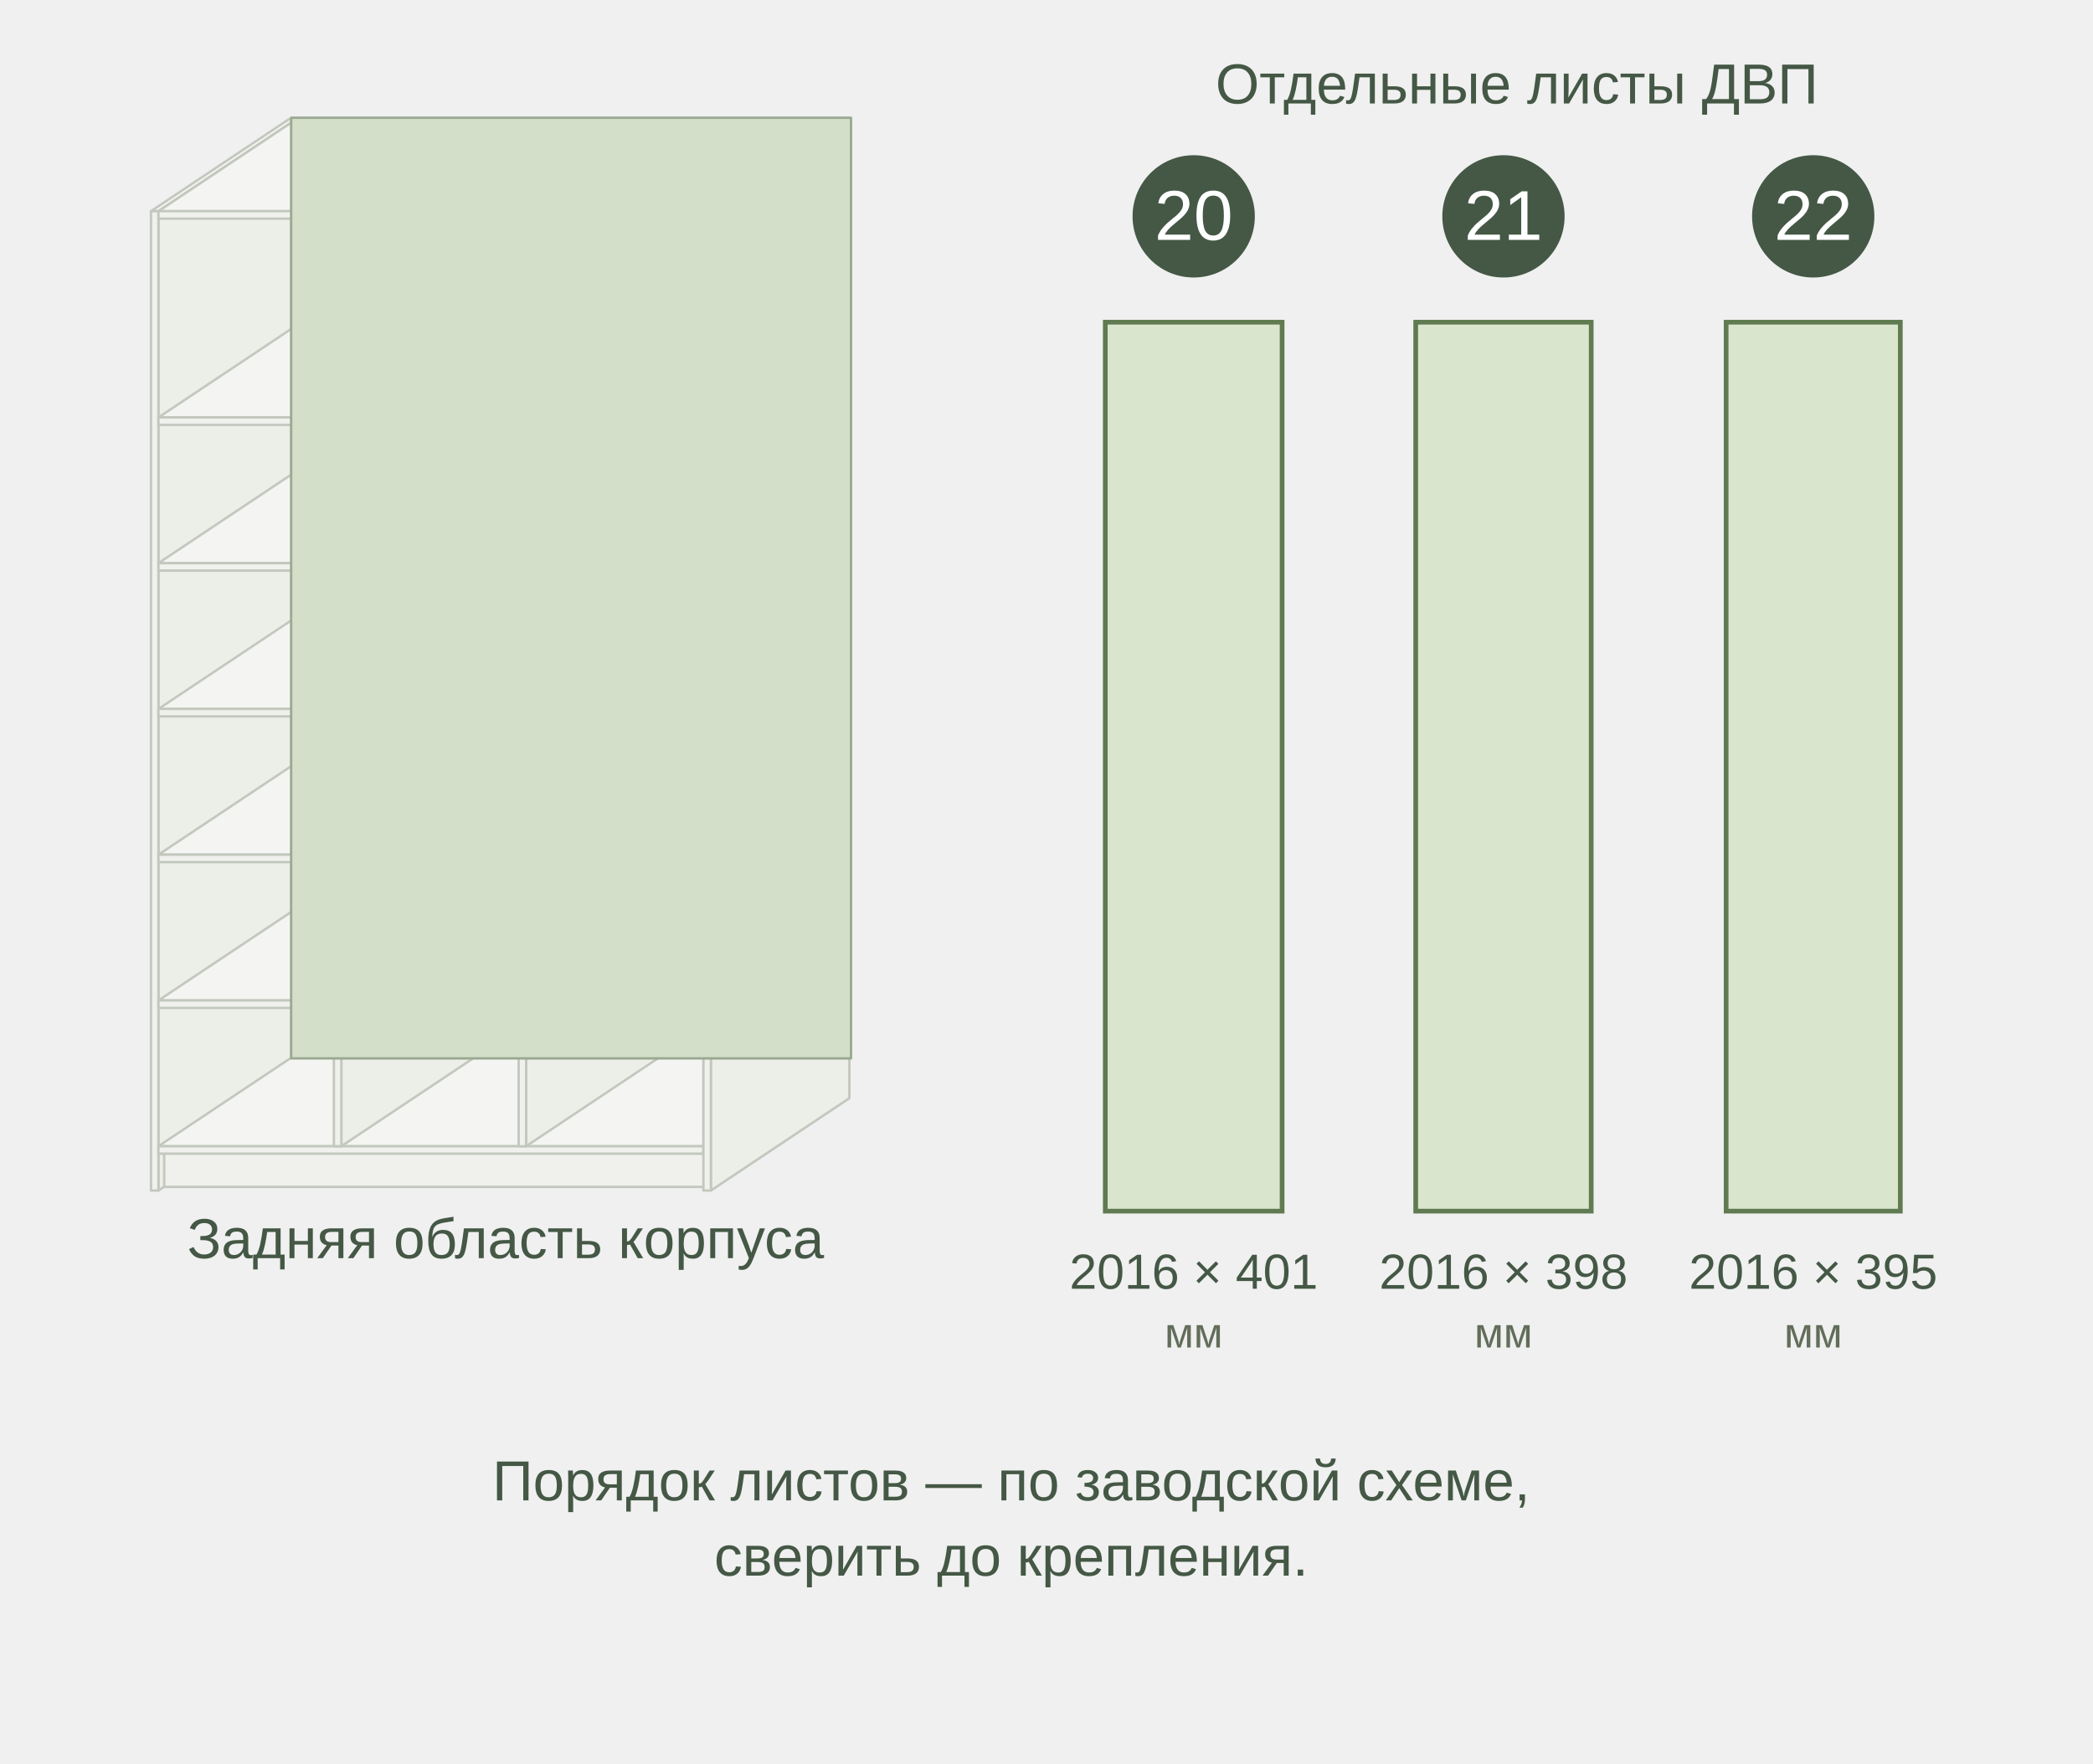
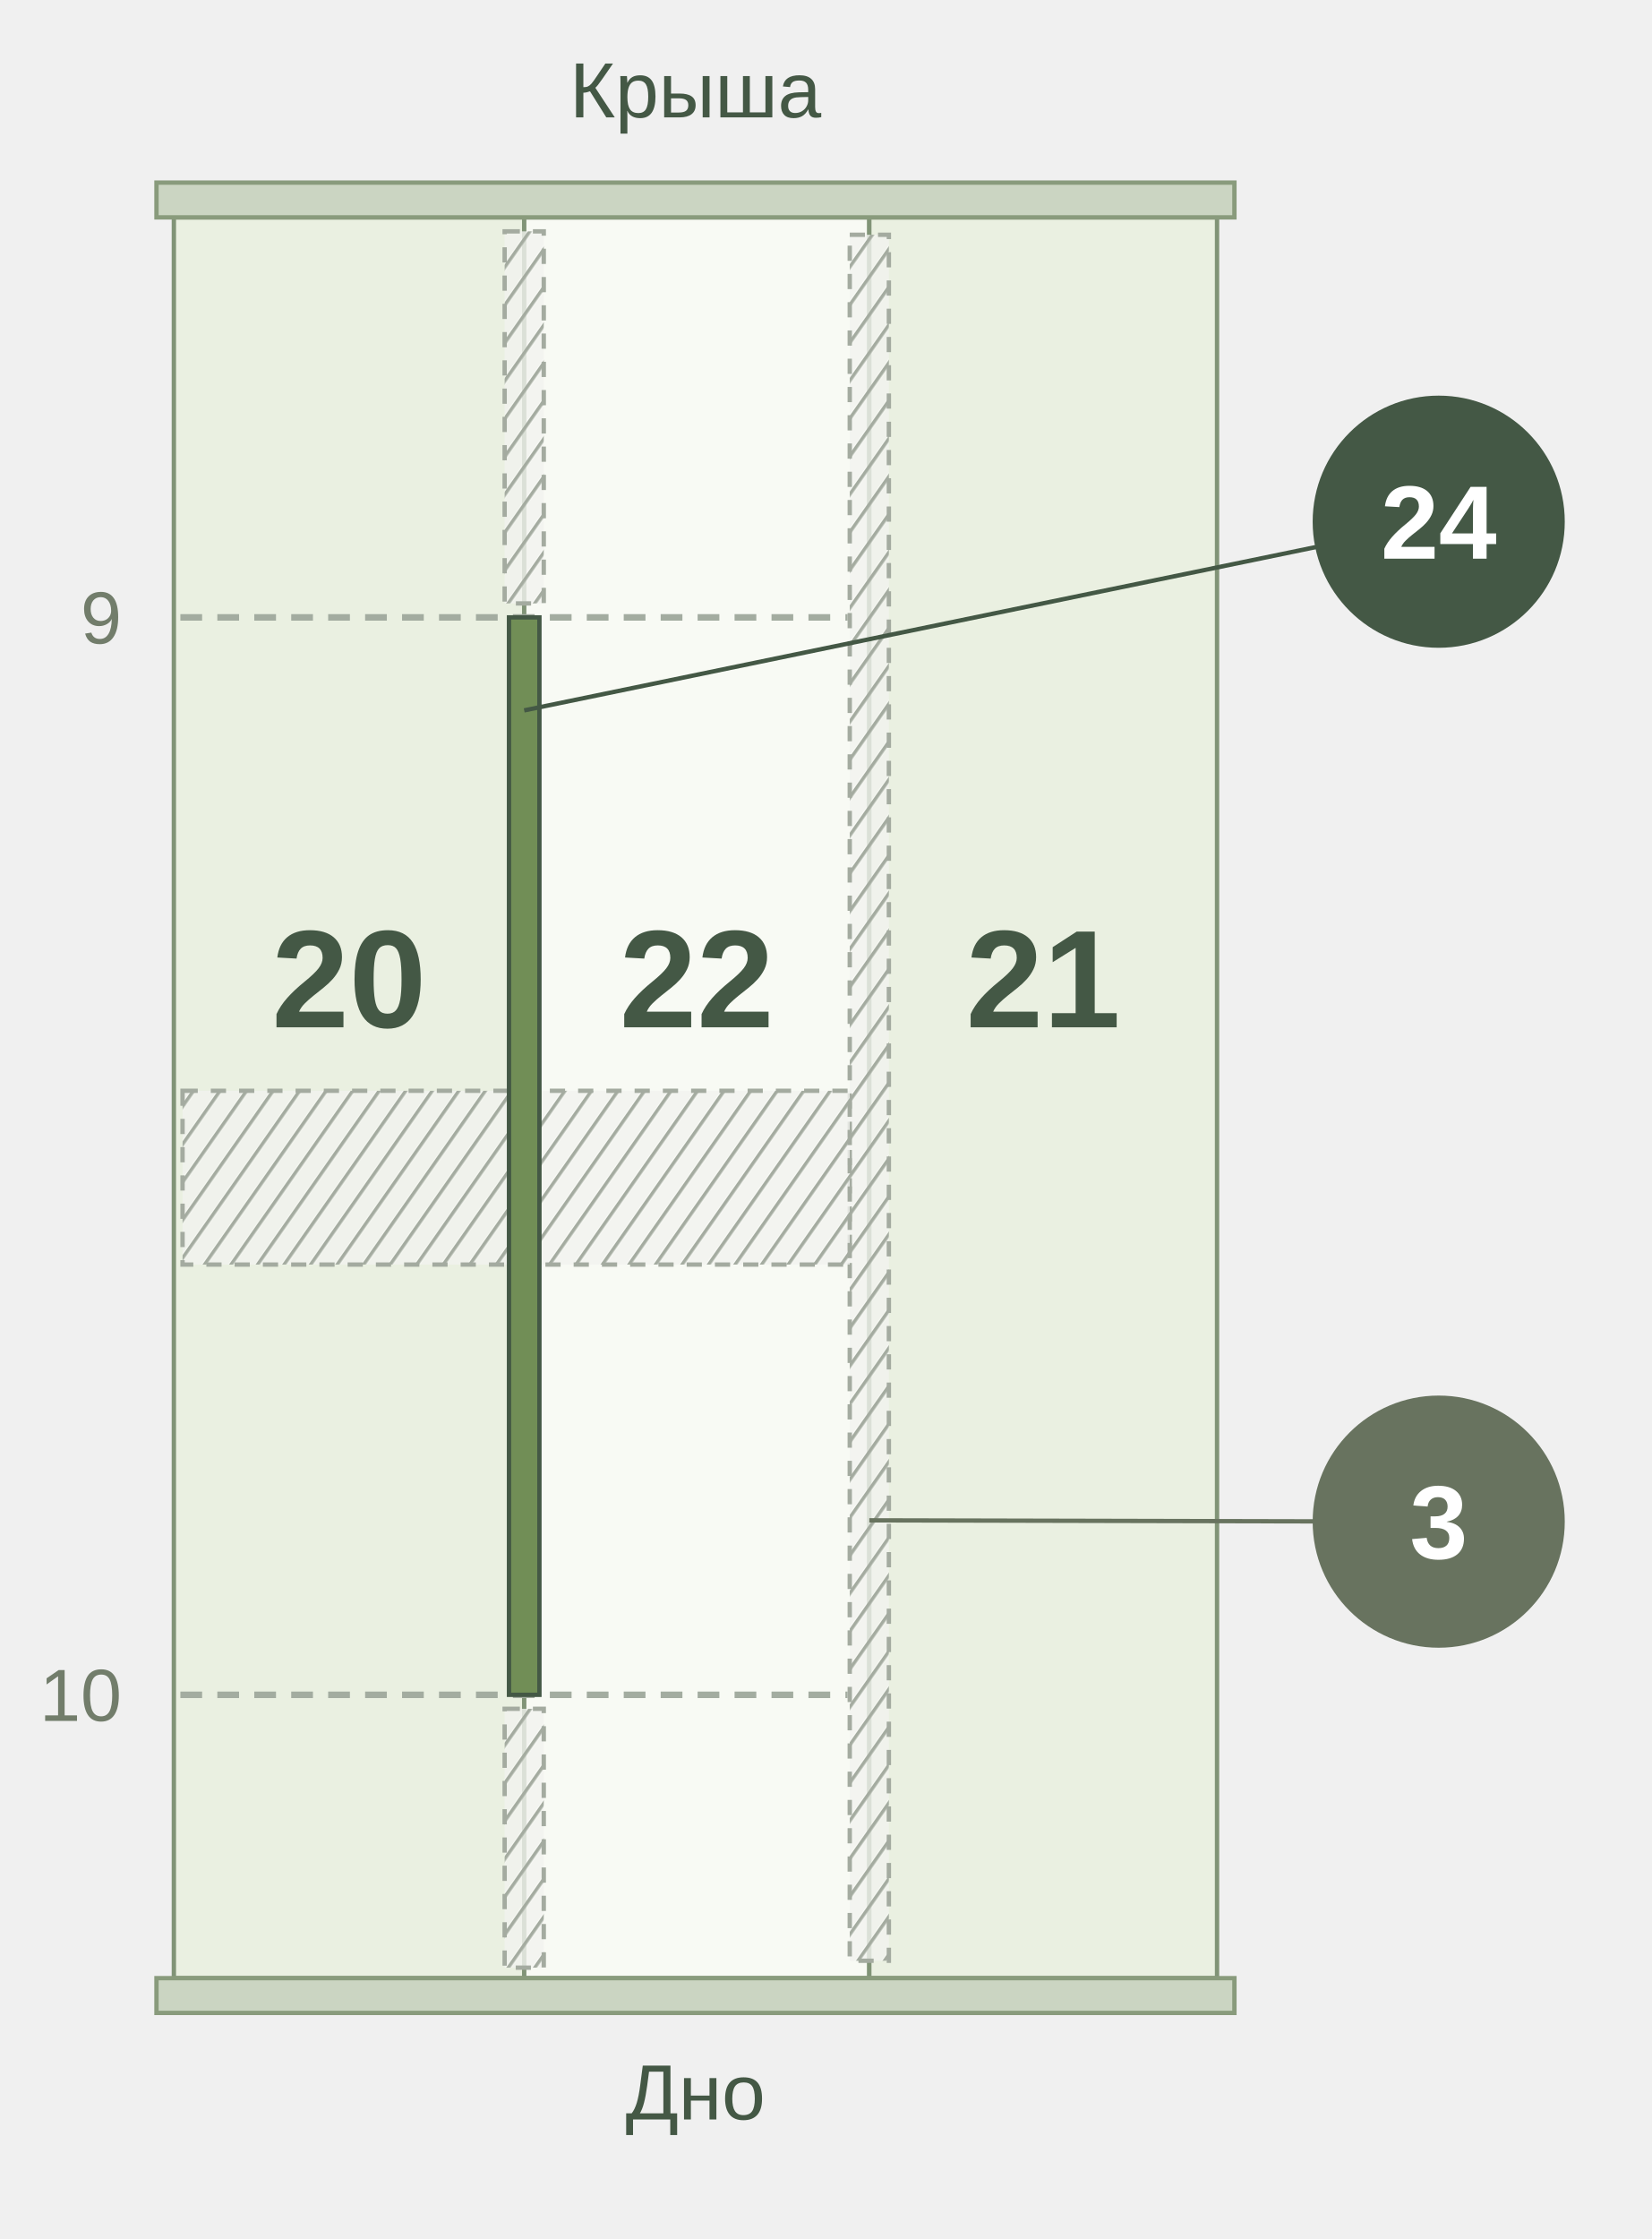
- <svg xmlns="http://www.w3.org/2000/svg" viewBox="30 20 890 750" role="group" aria-label="Три панели задней стенки" style="font-family:Arial,sans-serif">
+ <svg xmlns="http://www.w3.org/2000/svg" data-back-view="rear" viewBox="0 0 760 1030" role="group" aria-label="Вид сзади: листы 20–22–21, профиль 24 между полками 9 и 10" style="font-family:Arial,sans-serif">
  <defs>
    <marker id="vileta-arrow" viewBox="0 0 10 10" refX="9" refY="5" markerWidth="5" markerHeight="5" orient="auto-start-reverse">
      <path d="M1 1L9 5L1 9" fill="none" stroke="#617D50" stroke-width="1.8" />
    </marker>
  </defs>
-   <g transform="translate(-5 65) scale(.64)" opacity=".6">
-     <g data-scene="carcass" data-face-count="51" data-unresolved-order="0">
-       <g class="diagram-part" data-part="19" data-face-axis="0">
-         <polygon points="595.84,647.00 599.68,644.44 599.68,669.09 595.84,671.64" fill="#E9ECE3" stroke="#A5AD9D" stroke-width="1.6" stroke-linejoin="round" />
-       </g>
-       <g class="diagram-part" data-part="19" data-face-axis="0">
-         <polygon points="525.88,693.64 529.72,691.08 529.72,715.73 525.88,718.29" fill="#E9ECE3" stroke="#A5AD9D" stroke-width="1.6" stroke-linejoin="round" />
-       </g>
-       <g class="diagram-part" data-part="1" data-face-axis="1">
-         <polygon points="155.00,70.00 159.96,70.00 252.00,8.64 247.04,8.64" fill="#F7F8F3" stroke="#A5AD9D" stroke-width="1.6" stroke-linejoin="round" />
-       </g>
-       <g class="diagram-part" data-part="1" data-face-axis="0">
-         <polygon points="159.96,70.00 252.00,8.64 252.00,659.33 159.96,720.69" fill="#E9ECE3" stroke="#A5AD9D" stroke-width="1.6" stroke-linejoin="round" />
-       </g>
-       <g class="diagram-part" data-part="1" data-face-axis="2">
-         <polygon points="155.00,70.00 159.96,70.00 159.96,720.69 155.00,720.69" fill="#F0F2EB" stroke="#A5AD9D" stroke-width="1.6" stroke-linejoin="round" />
-       </g>
-       <g class="diagram-part" data-part="18" data-face-axis="1">
-         <polygon points="399.28,599.36 404.24,599.36 496.28,538.00 491.32,538.00" fill="#F7F8F3" stroke="#A5AD9D" stroke-width="1.6" stroke-linejoin="round" />
-       </g>
-       <g class="diagram-part" data-part="14" data-face-axis="1">
-         <polygon points="399.28,74.96 404.24,74.96 496.28,13.60 491.32,13.60" fill="#F7F8F3" stroke="#A5AD9D" stroke-width="1.6" stroke-linejoin="round" />
-       </g>
-       <g class="diagram-part" data-part="15" data-face-axis="0">
-         <polygon points="610.24,321.20 614.08,318.64 614.08,380.33 610.24,382.89" fill="#E9ECE3" stroke="#A5AD9D" stroke-width="1.6" stroke-linejoin="round" />
-       </g>
-       <g class="diagram-part" data-part="10" data-face-axis="0">
-         <polygon points="522.04,594.40 614.08,533.04 614.08,538.00 522.04,599.36" fill="#E9ECE3" stroke="#A5AD9D" stroke-width="1.6" stroke-linejoin="round" />
-       </g>
-       <g class="diagram-part" data-part="9" data-face-axis="0">
-         <polygon points="522.04,207.02 614.08,145.66 614.08,150.62 522.04,211.98" fill="#E9ECE3" stroke="#A5AD9D" stroke-width="1.6" stroke-linejoin="round" />
-       </g>
-       <g class="diagram-part" data-part="17" data-face-axis="0">
-         <polygon points="276.52,594.40 368.56,533.04 368.56,538.00 276.52,599.36" fill="#E9ECE3" stroke="#A5AD9D" stroke-width="1.6" stroke-linejoin="round" />
-       </g>
-       <g class="diagram-part" data-part="16" data-face-axis="0">
-         <polygon points="276.52,497.55 368.56,436.19 368.56,441.15 276.52,502.51" fill="#E9ECE3" stroke="#A5AD9D" stroke-width="1.6" stroke-linejoin="round" />
-       </g>
-       <g class="diagram-part" data-part="16" data-face-axis="0">
-         <polygon points="276.52,400.71 368.56,339.35 368.56,344.31 276.52,405.67" fill="#E9ECE3" stroke="#A5AD9D" stroke-width="1.6" stroke-linejoin="round" />
-       </g>
-       <g class="diagram-part" data-part="16" data-face-axis="0">
-         <polygon points="276.52,303.86 368.56,242.50 368.56,247.46 276.52,308.82" fill="#E9ECE3" stroke="#A5AD9D" stroke-width="1.6" stroke-linejoin="round" />
-       </g>
-       <g class="diagram-part" data-part="17" data-face-axis="0">
-         <polygon points="276.52,207.02 368.56,145.66 368.56,150.62 276.52,211.98" fill="#E9ECE3" stroke="#A5AD9D" stroke-width="1.6" stroke-linejoin="round" />
-       </g>
-       <g class="diagram-part" data-part="3" data-face-axis="1">
-         <polygon points="276.52,74.96 281.48,74.96 373.52,13.60 368.56,13.60" fill="#F7F8F3" stroke="#A5AD9D" stroke-width="1.6" stroke-linejoin="round" />
-       </g>
-       <g class="diagram-part" data-part="7" data-face-axis="0">
-         <polygon points="522.04,70.00 614.08,8.64 614.08,13.60 522.04,74.96" fill="#E9ECE3" stroke="#A5AD9D" stroke-width="1.6" stroke-linejoin="round" />
-       </g>
-       <g class="diagram-part" data-part="19" data-face-axis="1">
-         <polygon points="233.76,647.00 595.84,647.00 599.68,644.44 237.60,644.44" fill="#F7F8F3" stroke="#A5AD9D" stroke-width="1.6" stroke-linejoin="round" />
-       </g>
-       <g class="diagram-part" data-part="19" data-face-axis="2">
-         <polygon points="233.76,647.00 595.84,647.00 595.84,671.64 233.76,671.64" fill="#F0F2EB" stroke="#A5AD9D" stroke-width="1.6" stroke-linejoin="round" />
-       </g>
-       <g class="diagram-part" data-part="19" data-face-axis="1">
-         <polygon points="163.80,693.64 525.88,693.64 529.72,691.08 167.64,691.08" fill="#F7F8F3" stroke="#A5AD9D" stroke-width="1.6" stroke-linejoin="round" />
-       </g>
-       <g class="diagram-part" data-part="19" data-face-axis="2">
-         <polygon points="163.80,693.64 525.88,693.64 525.88,718.29 163.80,718.29" fill="#F0F2EB" stroke="#A5AD9D" stroke-width="1.6" stroke-linejoin="round" />
-       </g>
-       <g class="diagram-part" data-part="17" data-face-axis="1">
-         <polygon points="159.96,594.40 276.52,594.40 368.56,533.04 252.00,533.04" fill="#F7F8F3" stroke="#A5AD9D" stroke-width="1.6" stroke-linejoin="round" />
-       </g>
-       <g class="diagram-part" data-part="17" data-face-axis="2">
-         <polygon points="159.96,594.40 276.52,594.40 276.52,599.36 159.96,599.36" fill="#F0F2EB" stroke="#A5AD9D" stroke-width="1.6" stroke-linejoin="round" />
-       </g>
-       <g class="diagram-part" data-part="16" data-face-axis="1">
-         <polygon points="159.96,497.55 276.52,497.55 368.56,436.19 252.00,436.19" fill="#F7F8F3" stroke="#A5AD9D" stroke-width="1.6" stroke-linejoin="round" />
-       </g>
-       <g class="diagram-part" data-part="16" data-face-axis="2">
-         <polygon points="159.96,497.55 276.52,497.55 276.52,502.51 159.96,502.51" fill="#F0F2EB" stroke="#A5AD9D" stroke-width="1.6" stroke-linejoin="round" />
-       </g>
-       <g class="diagram-part" data-part="16" data-face-axis="1">
-         <polygon points="159.96,400.71 276.52,400.71 368.56,339.35 252.00,339.35" fill="#F7F8F3" stroke="#A5AD9D" stroke-width="1.6" stroke-linejoin="round" />
-       </g>
-       <g class="diagram-part" data-part="16" data-face-axis="2">
-         <polygon points="159.96,400.71 276.52,400.71 276.52,405.67 159.96,405.67" fill="#F0F2EB" stroke="#A5AD9D" stroke-width="1.6" stroke-linejoin="round" />
-       </g>
-       <g class="diagram-part" data-part="16" data-face-axis="1">
-         <polygon points="159.96,303.86 276.52,303.86 368.56,242.50 252.00,242.50" fill="#F7F8F3" stroke="#A5AD9D" stroke-width="1.6" stroke-linejoin="round" />
-       </g>
-       <g class="diagram-part" data-part="16" data-face-axis="2">
-         <polygon points="159.96,303.86 276.52,303.86 276.52,308.82 159.96,308.82" fill="#F0F2EB" stroke="#A5AD9D" stroke-width="1.6" stroke-linejoin="round" />
-       </g>
-       <g class="diagram-part" data-part="17" data-face-axis="1">
-         <polygon points="159.96,207.02 276.52,207.02 368.56,145.66 252.00,145.66" fill="#F7F8F3" stroke="#A5AD9D" stroke-width="1.6" stroke-linejoin="round" />
-       </g>
-       <g class="diagram-part" data-part="17" data-face-axis="2">
-         <polygon points="159.96,207.02 276.52,207.02 276.52,211.98 159.96,211.98" fill="#F0F2EB" stroke="#A5AD9D" stroke-width="1.6" stroke-linejoin="round" />
-       </g>
-       <g class="diagram-part" data-part="2" data-face-axis="1">
-         <polygon points="522.04,70.00 527.00,70.00 619.04,8.64 614.08,8.64" fill="#F7F8F3" stroke="#A5AD9D" stroke-width="1.6" stroke-linejoin="round" />
-       </g>
-       <g class="diagram-part" data-part="8" data-face-axis="1">
-         <polygon points="159.96,691.24 522.04,691.24 614.08,629.88 252.00,629.88" fill="#F7F8F3" stroke="#A5AD9D" stroke-width="1.6" stroke-linejoin="round" />
-       </g>
-       <g class="diagram-part" data-part="8" data-face-axis="0">
-         <polygon points="522.04,691.24 614.08,629.88 614.08,634.84 522.04,696.20" fill="#E9ECE3" stroke="#A5AD9D" stroke-width="1.6" stroke-linejoin="round" />
-       </g>
-       <g class="diagram-part" data-part="8" data-face-axis="2">
-         <polygon points="159.96,691.24 522.04,691.24 522.04,696.20 159.96,696.20" fill="#F0F2EB" stroke="#A5AD9D" stroke-width="1.6" stroke-linejoin="round" />
-       </g>
-       <g class="diagram-part" data-part="18" data-face-axis="0">
-         <polygon points="404.24,599.36 496.28,538.00 496.28,629.88 404.24,691.24" fill="#E9ECE3" stroke="#A5AD9D" stroke-width="1.6" stroke-linejoin="round" />
-       </g>
-       <g class="diagram-part" data-part="18" data-face-axis="2">
-         <polygon points="399.28,599.36 404.24,599.36 404.24,691.24 399.28,691.24" fill="#F0F2EB" stroke="#A5AD9D" stroke-width="1.6" stroke-linejoin="round" />
-       </g>
-       <g class="diagram-part" data-part="3" data-face-axis="0">
-         <polygon points="281.48,74.96 373.52,13.60 373.52,629.88 281.48,691.24" fill="#E9ECE3" stroke="#A5AD9D" stroke-width="1.6" stroke-linejoin="round" />
-       </g>
-       <g class="diagram-part" data-part="3" data-face-axis="2">
-         <polygon points="276.52,74.96 281.48,74.96 281.48,691.24 276.52,691.24" fill="#F0F2EB" stroke="#A5AD9D" stroke-width="1.6" stroke-linejoin="round" />
-       </g>
-       <g class="diagram-part" data-part="15" data-face-axis="1">
-         <polygon points="369.68,321.20 610.24,321.20 614.08,318.64 373.52,318.64" fill="#F7F8F3" stroke="#A5AD9D" stroke-width="1.6" stroke-linejoin="round" />
-       </g>
-       <g class="diagram-part" data-part="15" data-face-axis="2">
-         <polygon points="369.68,321.20 610.24,321.20 610.24,382.89 369.68,382.89" fill="#F0F2EB" stroke="#A5AD9D" stroke-width="1.6" stroke-linejoin="round" />
-       </g>
-       <g class="diagram-part" data-part="10" data-face-axis="1">
-         <polygon points="281.48,594.40 522.04,594.40 614.08,533.04 373.52,533.04" fill="#F7F8F3" stroke="#A5AD9D" stroke-width="1.6" stroke-linejoin="round" />
-       </g>
-       <g class="diagram-part" data-part="10" data-face-axis="2">
-         <polygon points="281.48,594.40 522.04,594.40 522.04,599.36 281.48,599.36" fill="#F0F2EB" stroke="#A5AD9D" stroke-width="1.6" stroke-linejoin="round" />
-       </g>
-       <g class="diagram-part" data-part="9" data-face-axis="1">
-         <polygon points="281.48,207.02 522.04,207.02 614.08,145.66 373.52,145.66" fill="#F7F8F3" stroke="#A5AD9D" stroke-width="1.6" stroke-linejoin="round" />
-       </g>
-       <g class="diagram-part" data-part="9" data-face-axis="2">
-         <polygon points="281.48,207.02 522.04,207.02 522.04,211.98 281.48,211.98" fill="#F0F2EB" stroke="#A5AD9D" stroke-width="1.6" stroke-linejoin="round" />
-       </g>
-       <g class="diagram-part" data-part="14" data-face-axis="0">
-         <polygon points="404.24,74.96 496.28,13.60 496.28,145.66 404.24,207.02" fill="#E9ECE3" stroke="#A5AD9D" stroke-width="1.6" stroke-linejoin="round" />
-       </g>
-       <g class="diagram-part" data-part="14" data-face-axis="2">
-         <polygon points="399.28,74.96 404.24,74.96 404.24,207.02 399.28,207.02" fill="#F0F2EB" stroke="#A5AD9D" stroke-width="1.6" stroke-linejoin="round" />
-       </g>
-       <g class="diagram-part" data-part="2" data-face-axis="0">
-         <polygon points="527.00,70.00 619.04,8.64 619.04,659.33 527.00,720.69" fill="#E9ECE3" stroke="#A5AD9D" stroke-width="1.6" stroke-linejoin="round" />
-       </g>
-       <g class="diagram-part" data-part="2" data-face-axis="2">
-         <polygon points="522.04,70.00 527.00,70.00 527.00,720.69 522.04,720.69" fill="#F0F2EB" stroke="#A5AD9D" stroke-width="1.6" stroke-linejoin="round" />
-       </g>
-       <g class="diagram-part" data-part="7" data-face-axis="1">
-         <polygon points="159.96,70.00 522.04,70.00 614.08,8.64 252.00,8.64" fill="#F7F8F3" stroke="#A5AD9D" stroke-width="1.6" stroke-linejoin="round" />
-       </g>
-       <g class="diagram-part" data-part="7" data-face-axis="2">
-         <polygon points="159.96,70.00 522.04,70.00 522.04,74.96 159.96,74.96" fill="#F0F2EB" stroke="#A5AD9D" stroke-width="1.6" stroke-linejoin="round" />
-       </g>
-     </g>
-     <polygon points="248.12,7.92 620.12,7.92 620.12,632.88 248.12,632.88" fill="#C1D3AF" stroke="#607A51" stroke-width="1.6" stroke-linejoin="round" />
+   <defs>
+     <pattern id="back-support-hatch" width="10" height="10" patternUnits="userSpaceOnUse" patternTransform="rotate(35)">
+       <rect width="10" height="10" fill="#F1F2EE" fill-opacity=".8" />
+       <path d="M0 0V10" stroke="#A5ACA1" stroke-width="3" />
+     </pattern>
+   </defs>
+   <g class="diagram-part back-sheet" data-part="20" data-back-sheet="20">
+     <rect x="80" y="100" width="161.206" height="810" fill="#EAF0E1" stroke="#819477" stroke-width="2" />
  </g>
-   <text x="245" y="555" text-anchor="middle" font-size="24" fill="#445845">Задняя область корпуса</text>
-   <text x="675" y="64" text-anchor="middle" font-size="24" fill="#445845">Отдельные листы ДВП</text>
-   <g class="diagram-part diagram-callout" data-part="20" tabindex="0" role="button" aria-label="Показать задний лист №20">
-     <rect x="500" y="157" width="75.188" height="378" fill="#D9E6CD" stroke="#607A51" stroke-width="2" />
-     <circle cx="537.594" cy="112" r="26" fill="#445845" />
-     <text x="537.594" y="122" text-anchor="middle" font-size="30" fill="#fff">20</text>
-     <text x="537.594" y="568" text-anchor="middle" font-size="21" fill="#445845">2016 × 401</text>
-     <text x="537.594" y="593" text-anchor="middle" font-size="18" fill="#626D5A">мм</text>
+   <g class="diagram-part back-sheet" data-part="22" data-back-sheet="22">
+     <rect x="241.206" y="100" width="158.794" height="810" fill="#F8FAF4" stroke="#819477" stroke-width="2" />
  </g>
-   <g class="diagram-part diagram-callout" data-part="21" tabindex="0" role="button" aria-label="Показать задний лист №21">
-     <rect x="632" y="157" width="74.625" height="378" fill="#D9E6CD" stroke="#607A51" stroke-width="2" />
-     <circle cx="669.312" cy="112" r="26" fill="#445845" />
-     <text x="669.312" y="122" text-anchor="middle" font-size="30" fill="#fff">21</text>
-     <text x="669.312" y="568" text-anchor="middle" font-size="21" fill="#445845">2016 × 398</text>
-     <text x="669.312" y="593" text-anchor="middle" font-size="18" fill="#626D5A">мм</text>
+   <g class="diagram-part back-sheet" data-part="21" data-back-sheet="21">
+     <rect x="400" y="100" width="160" height="810" fill="#EAF0E1" stroke="#819477" stroke-width="2" />
  </g>
-   <g class="diagram-part diagram-callout" data-part="22" tabindex="0" role="button" aria-label="Показать задний лист №22">
-     <rect x="764" y="157" width="74.062" height="378" fill="#D9E6CD" stroke="#607A51" stroke-width="2" />
-     <circle cx="801.031" cy="112" r="26" fill="#445845" />
-     <text x="801.031" y="122" text-anchor="middle" font-size="30" fill="#fff">22</text>
-     <text x="801.031" y="568" text-anchor="middle" font-size="21" fill="#445845">2016 × 395</text>
-     <text x="801.031" y="593" text-anchor="middle" font-size="18" fill="#626D5A">мм</text>
+   <g class="diagram-part back-support" data-part="3">
+     <rect x="391" y="108" width="18" height="794" fill="url(#back-support-hatch)" stroke="#A4ABA0" stroke-width="2" stroke-dasharray="7 6" />
  </g>
-   <text x="460" y="658" text-anchor="middle" font-size="24" fill="#445845">Порядок листов — по заводской схеме,</text>
-   <text x="460" y="690" text-anchor="middle" font-size="24" fill="#445845">сверить до крепления.</text>
+   <g class="diagram-part back-support" data-part="14">
+     <rect x="232.206" y="106.429" width="18" height="171.161" fill="url(#back-support-hatch)" stroke="#A4ABA0" stroke-width="2" stroke-dasharray="7 6" />
+   </g>
+   <g class="diagram-part back-support" data-part="18">
+     <rect x="232.206" y="786.089" width="18" height="119.089" fill="url(#back-support-hatch)" stroke="#A4ABA0" stroke-width="2" stroke-dasharray="7 6" />
+   </g>
+   <g class="diagram-part back-support" data-part="15">
+     <rect x="84" y="501.786" width="307" height="79.955" fill="url(#back-support-hatch)" stroke="#A4ABA0" stroke-width="2" stroke-dasharray="7 6" />
+   </g>
+   <g class="back-shelf-level" data-shelf-level="9">
+     <path d="M83 284.018H390" fill="none" stroke="#A3ACA0" stroke-width="3" stroke-dasharray="10 7" />
+     <text x="56" y="296.018" text-anchor="end" font-size="34" fill="#727D6B">9</text>
+   </g>
+   <g class="back-shelf-level" data-shelf-level="10">
+     <path d="M83 779.661H390" fill="none" stroke="#A3ACA0" stroke-width="3" stroke-dasharray="10 7" />
+     <text x="56" y="791.661" text-anchor="end" font-size="34" fill="#727D6B">10</text>
+   </g>
+   <g class="diagram-part" data-part="24">
+     <rect class="back-profile-strip" x="234.206" y="284.018" width="14" height="495.643" fill="#718E56" stroke="#445845" stroke-width="2" />
+   </g>
+   <path d="M241.206 326.8 L662 240" fill="none" stroke="#445845" stroke-width="2" pointer-events="none" />
+   <g class="diagram-part diagram-callout" data-part="24" role="button" tabindex="0" aria-label="Показать деталь №24">
+     <circle cx="662" cy="240" r="58" fill="#445845" />
+     <text x="662" y="257" text-anchor="middle" font-size="48" font-weight="600" fill="#fff">24</text>
+   </g>
+   <path d="M400 699.4 L662 700" fill="none" stroke="#68735F" stroke-width="2" pointer-events="none" />
+   <g class="diagram-part diagram-callout" data-part="3" role="button" tabindex="0" aria-label="Показать деталь №3">
+     <circle cx="662" cy="700" r="58" fill="#68735F" />
+     <text x="662" y="717" text-anchor="middle" font-size="48" font-weight="600" fill="#fff">3</text>
+   </g>
+   <g class="diagram-part diagram-callout" data-part="20" role="button" tabindex="0" aria-label="Показать лист №20, ширина 401 мм">
+     <rect class="back-label-hitbox" x="100.603" y="396.6" width="120" height="104" fill="transparent" />
+     <text x="160.603" y="472.6" text-anchor="middle" font-size="64" font-weight="600" fill="#445845">20</text>
+   </g>
+   <g class="diagram-part diagram-callout" data-part="22" role="button" tabindex="0" aria-label="Показать лист №22, ширина 395 мм">
+     <rect class="back-label-hitbox" x="260.603" y="396.6" width="120" height="104" fill="transparent" />
+     <text x="320.603" y="472.6" text-anchor="middle" font-size="64" font-weight="600" fill="#445845">22</text>
+   </g>
+   <g class="diagram-part diagram-callout" data-part="21" role="button" tabindex="0" aria-label="Показать лист №21, ширина 398 мм">
+     <rect class="back-label-hitbox" x="420" y="396.6" width="120" height="104" fill="transparent" />
+     <text x="480" y="472.6" text-anchor="middle" font-size="64" font-weight="600" fill="#445845">21</text>
+   </g>
+   <g class="diagram-part" data-part="7">
+     <rect x="72" y="84" width="496" height="16" fill="#CBD5C2" stroke="#899B7C" stroke-width="2" />
+   </g>
+   <g class="diagram-part" data-part="8">
+     <rect x="72" y="910" width="496" height="16" fill="#CBD5C2" stroke="#899B7C" stroke-width="2" />
+   </g>
+   <text x="320" y="54" text-anchor="middle" font-size="36" fill="#445845">Крыша</text>
+   <text x="320" y="975" text-anchor="middle" font-size="36" fill="#445845">Дно</text>
</svg>
